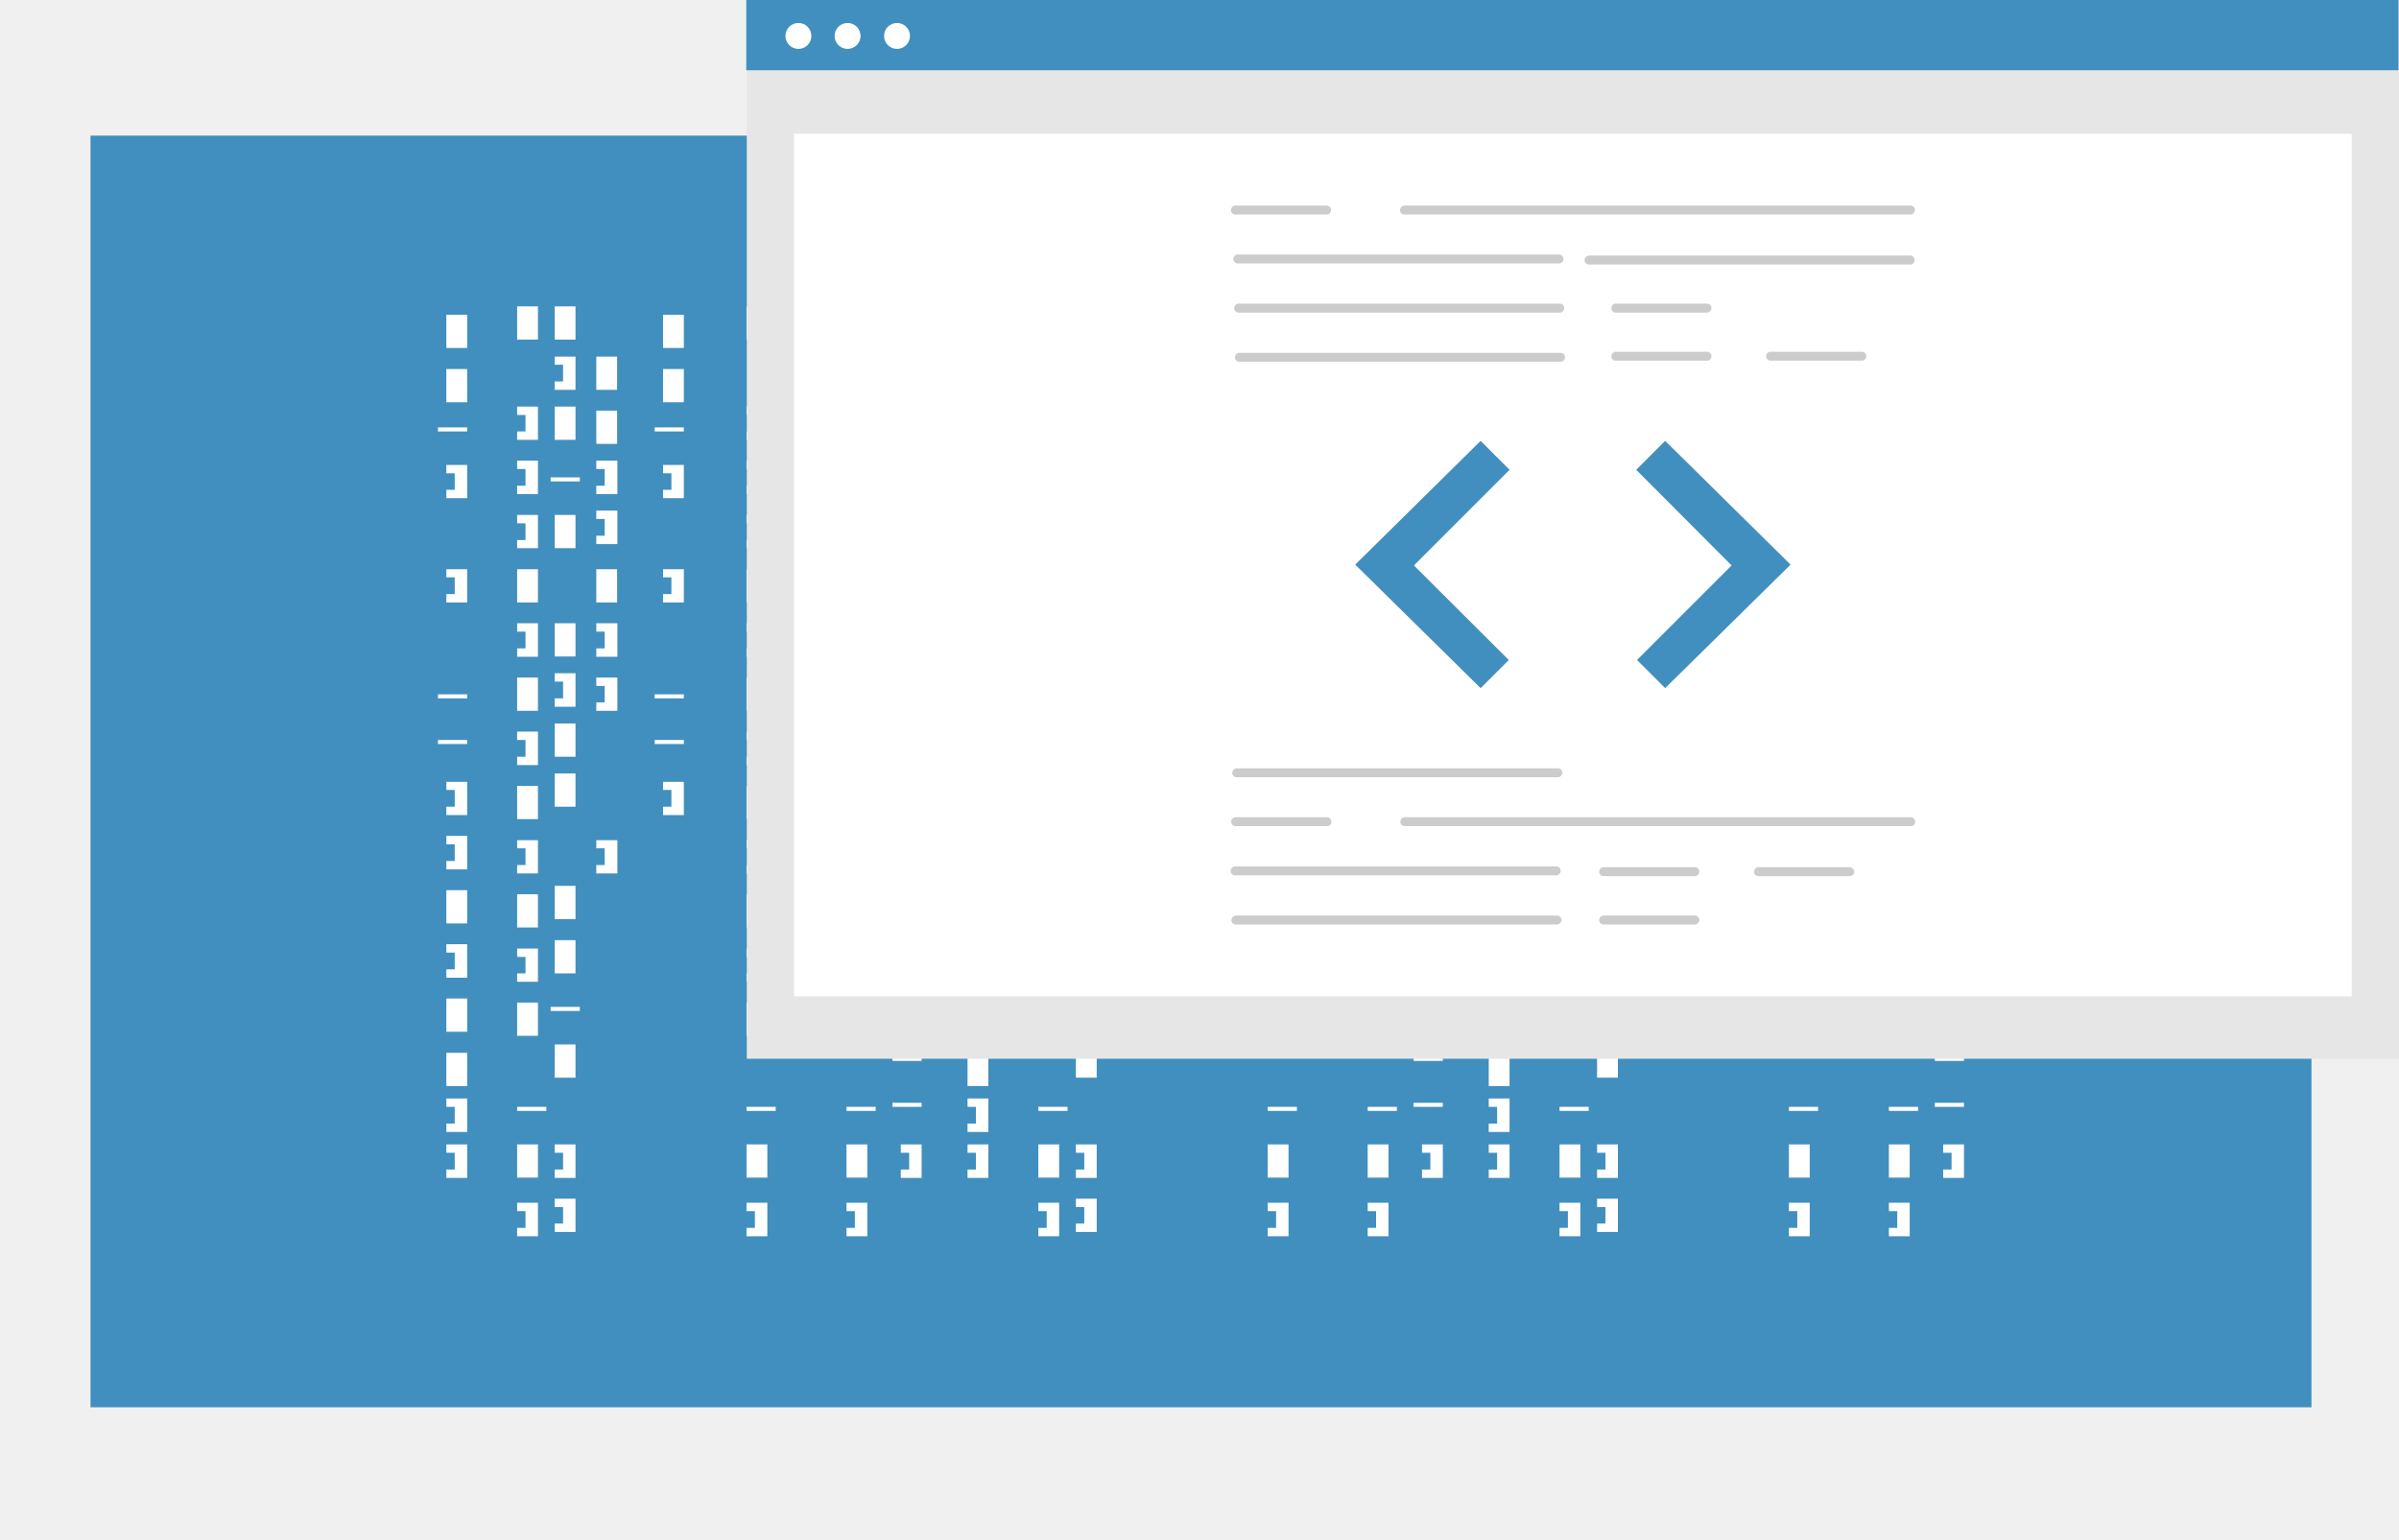
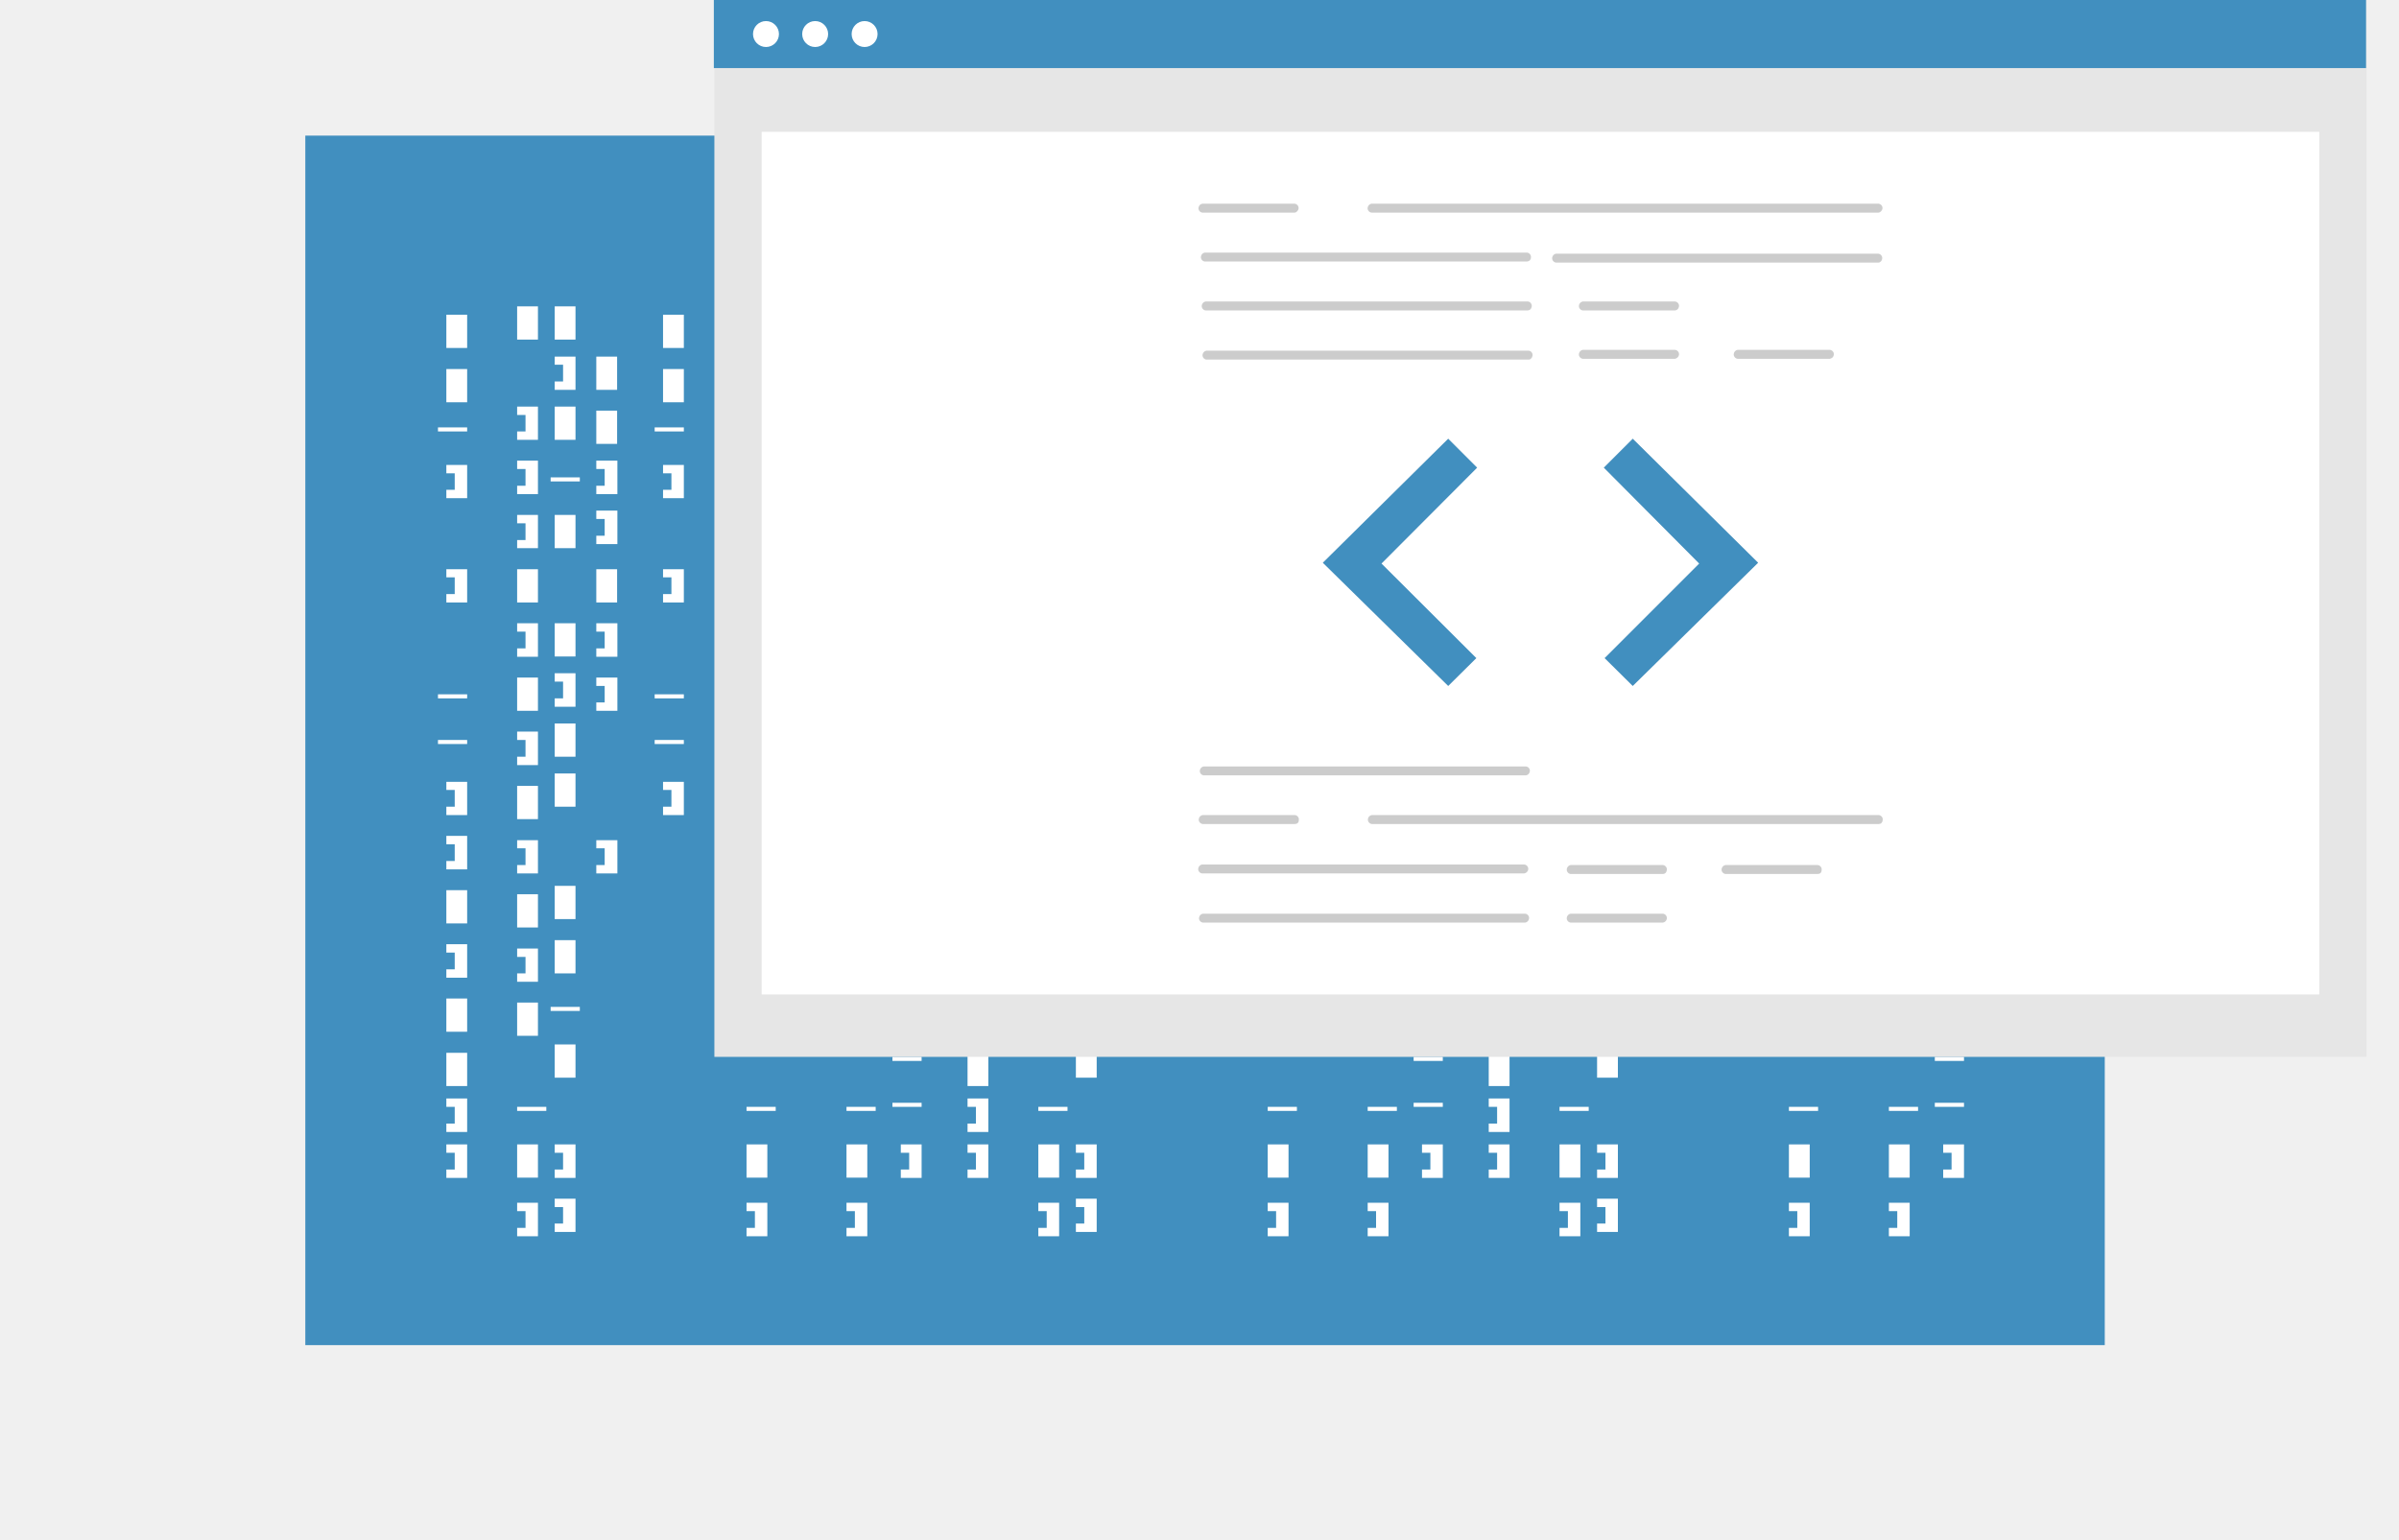
- <svg xmlns="http://www.w3.org/2000/svg" version="1.1" x="0px" y="0px" viewBox="0 0 887.9 569.7" style="enable-background:new 0 0 887.9 569.7;" xml:space="preserve">
+ <svg xmlns="http://www.w3.org/2000/svg" version="1.1" id="Layer_1" x="0px" y="0px" viewBox="0 0 887.9 569.7" style="enable-background:new 0 0 887.9 569.7;" xml:space="preserve">
  <style type="text/css">
	.st0{fill:#418FBF;}
	.st1{fill:#FFFFFF;}
	.st2{fill:#E6E6E6;}
	.st3{fill:#CCCCCC;}
</style>
  <g id="Layer_3">
-     <rect x="33.5" y="50.2" class="st0" width="822" height="470.7" />
+     <rect x="113" y="50.2" class="st0" width="666" height="447.7" />
  </g>
-   <g id="Layer_2">
+   <g id="Layer_2_1_">
    <rect x="165.2" y="116.5" class="st1" width="7.7" height="12.3" />
    <rect x="191.4" y="113.4" class="st1" width="7.7" height="12.3" />
    <rect x="205.3" y="113.4" class="st1" width="7.7" height="12.3" />
    <rect x="205.3" y="150.5" class="st1" width="7.7" height="12.3" />
    <rect x="220.7" y="132" class="st1" width="7.7" height="12.3" />
    <rect x="220.7" y="152" class="st1" width="7.7" height="12.3" />
    <rect x="205.3" y="190.6" class="st1" width="7.7" height="12.3" />
    <rect x="220.7" y="210.7" class="st1" width="7.7" height="12.3" />
    <rect x="205.3" y="286.3" class="st1" width="7.7" height="12.3" />
    <rect x="191.4" y="210.7" class="st1" width="7.7" height="12.3" />
    <rect x="165.2" y="136.6" class="st1" width="7.7" height="12.3" />
    <rect x="165.2" y="329.5" class="st1" width="7.7" height="12.3" />
    <rect x="165.2" y="369.6" class="st1" width="7.7" height="12.3" />
    <rect x="165.2" y="389.7" class="st1" width="7.7" height="12.3" />
    <rect x="162.1" y="158.2" class="st1" width="10.8" height="1.5" />
    <rect x="203.8" y="176.7" class="st1" width="10.8" height="1.5" />
    <rect x="162.1" y="257" class="st1" width="10.8" height="1.5" />
    <rect x="162.1" y="273.9" class="st1" width="10.8" height="1.5" />
    <rect x="203.8" y="372.7" class="st1" width="10.8" height="1.5" />
    <rect x="191.4" y="409.7" class="st1" width="10.8" height="1.5" />
    <polygon class="st1" points="165.2,172.1 165.2,175.2 168.3,175.2 168.3,181.3 165.2,181.3 165.2,184.4 172.9,184.4 172.9,172.1     " />
    <polygon class="st1" points="191.4,150.5 191.4,153.6 194.5,153.6 194.5,159.7 191.4,159.7 191.4,162.8 199.1,162.8 199.1,150.5     " />
    <polygon class="st1" points="220.7,170.5 220.7,173.6 223.8,173.6 223.8,179.8 220.7,179.8 220.7,182.9 228.5,182.9 228.5,170.5     " />
    <polygon class="st1" points="220.7,230.7 220.7,233.8 223.8,233.8 223.8,240 220.7,240 220.7,243.1 228.5,243.1 228.5,230.7  " />
    <polygon class="st1" points="220.7,250.8 220.7,253.9 223.8,253.9 223.8,260 220.7,260 220.7,263.1 228.5,263.1 228.5,250.8  " />
    <polygon class="st1" points="220.7,189 220.7,192.1 223.8,192.1 223.8,198.3 220.7,198.3 220.7,201.4 228.5,201.4 228.5,189  " />
    <polygon class="st1" points="205.3,132 205.3,135 208.4,135 208.4,141.2 205.3,141.2 205.3,144.3 213,144.3 213,132  " />
    <rect x="205.3" y="230.7" class="st1" width="7.7" height="12.3" />
    <rect x="205.3" y="267.8" class="st1" width="7.7" height="12.3" />
    <polygon class="st1" points="205.3,249.2 205.3,252.3 208.4,252.3 208.4,258.5 205.3,258.5 205.3,261.6 213,261.6 213,249.2  " />
    <polygon class="st1" points="191.4,170.5 191.4,173.6 194.5,173.6 194.5,179.8 191.4,179.8 191.4,182.9 199.1,182.9 199.1,170.5     " />
    <polygon class="st1" points="191.4,190.6 191.4,193.7 194.5,193.7 194.5,199.9 191.4,199.9 191.4,202.9 199.1,202.9 199.1,190.6     " />
    <rect x="191.4" y="250.8" class="st1" width="7.7" height="12.3" />
    <polygon class="st1" points="191.4,230.7 191.4,233.8 194.5,233.8 194.5,240 191.4,240 191.4,243.1 199.1,243.1 199.1,230.7  " />
    <rect x="191.4" y="290.9" class="st1" width="7.7" height="12.3" />
    <polygon class="st1" points="191.4,270.8 191.4,273.9 194.5,273.9 194.5,280.1 191.4,280.1 191.4,283.2 199.1,283.2 199.1,270.8     " />
    <rect x="191.4" y="331" class="st1" width="7.7" height="12.3" />
    <rect x="205.3" y="327.9" class="st1" width="7.7" height="12.3" />
    <polygon class="st1" points="191.4,311 191.4,314 194.5,314 194.5,320.2 191.4,320.2 191.4,323.3 199.1,323.3 199.1,311  " />
    <polygon class="st1" points="220.7,311 220.7,314 223.8,314 223.8,320.2 220.7,320.2 220.7,323.3 228.5,323.3 228.5,311  " />
    <rect x="299.4" y="132" class="st1" width="7.7" height="12.3" />
    <rect x="299.4" y="152" class="st1" width="7.7" height="12.3" />
    <rect x="299.4" y="210.7" class="st1" width="7.7" height="12.3" />
    <polygon class="st1" points="299.4,170.5 299.4,173.6 302.5,173.6 302.5,179.8 299.4,179.8 299.4,182.9 307.2,182.9 307.2,170.5     " />
    <polygon class="st1" points="299.4,230.7 299.4,233.8 302.5,233.8 302.5,240 299.4,240 299.4,243.1 307.2,243.1 307.2,230.7  " />
    <polygon class="st1" points="299.4,250.8 299.4,253.9 302.5,253.9 302.5,260 299.4,260 299.4,263.1 307.2,263.1 307.2,250.8  " />
    <polygon class="st1" points="299.4,189 299.4,192.1 302.5,192.1 302.5,198.3 299.4,198.3 299.4,201.4 307.2,201.4 307.2,189  " />
    <polygon class="st1" points="299.4,311 299.4,314 302.5,314 302.5,320.2 299.4,320.2 299.4,323.3 307.2,323.3 307.2,311  " />
    <rect x="191.4" y="371.1" class="st1" width="7.7" height="12.3" />
    <rect x="205.3" y="348" class="st1" width="7.7" height="12.3" />
    <rect x="191.4" y="423.6" class="st1" width="7.7" height="12.3" />
    <rect x="205.3" y="386.6" class="st1" width="7.7" height="12.3" />
    <polygon class="st1" points="191.4,351.1 191.4,354.2 194.5,354.2 194.5,360.3 191.4,360.3 191.4,363.4 199.1,363.4 199.1,351.1     " />
    <polygon class="st1" points="191.4,445.2 191.4,448.3 194.5,448.3 194.5,454.5 191.4,454.5 191.4,457.6 199.1,457.6 199.1,445.2     " />
    <rect x="276.3" y="113.4" class="st1" width="7.7" height="12.3" />
    <rect x="276.3" y="210.7" class="st1" width="7.7" height="12.3" />
    <rect x="276.3" y="409.7" class="st1" width="10.8" height="1.5" />
    <polygon class="st1" points="276.3,150.5 276.3,153.6 279.4,153.6 279.4,159.7 276.3,159.7 276.3,162.8 284,162.8 284,150.5  " />
    <polygon class="st1" points="276.3,170.5 276.3,173.6 279.4,173.6 279.4,179.8 276.3,179.8 276.3,182.9 284,182.9 284,170.5  " />
    <polygon class="st1" points="276.3,190.6 276.3,193.7 279.4,193.7 279.4,199.9 276.3,199.9 276.3,202.9 284,202.9 284,190.6  " />
    <rect x="276.3" y="250.8" class="st1" width="7.7" height="12.3" />
    <polygon class="st1" points="276.3,230.7 276.3,233.8 279.4,233.8 279.4,240 276.3,240 276.3,243.1 284,243.1 284,230.7  " />
    <rect x="276.3" y="290.9" class="st1" width="7.7" height="12.3" />
    <polygon class="st1" points="276.3,270.8 276.3,273.9 279.4,273.9 279.4,280.1 276.3,280.1 276.3,283.2 284,283.2 284,270.8  " />
    <rect x="276.3" y="331" class="st1" width="7.7" height="12.3" />
    <polygon class="st1" points="276.3,311 276.3,314 279.4,314 279.4,320.2 276.3,320.2 276.3,323.3 284,323.3 284,311  " />
    <rect x="276.3" y="371.1" class="st1" width="7.7" height="12.3" />
    <rect x="276.3" y="423.6" class="st1" width="7.7" height="12.3" />
    <polygon class="st1" points="276.3,351.1 276.3,354.2 279.4,354.2 279.4,360.3 276.3,360.3 276.3,363.4 284,363.4 284,351.1  " />
    <polygon class="st1" points="276.3,445.2 276.3,448.3 279.4,448.3 279.4,454.5 276.3,454.5 276.3,457.6 284,457.6 284,445.2  " />
    <rect x="313.3" y="113.4" class="st1" width="7.7" height="12.3" />
    <rect x="313.3" y="210.7" class="st1" width="7.7" height="12.3" />
    <rect x="313.3" y="409.7" class="st1" width="10.8" height="1.5" />
    <polygon class="st1" points="313.3,150.5 313.3,153.6 316.4,153.6 316.4,159.7 313.3,159.7 313.3,162.8 321,162.8 321,150.5  " />
    <polygon class="st1" points="313.3,170.5 313.3,173.6 316.4,173.6 316.4,179.8 313.3,179.8 313.3,182.9 321,182.9 321,170.5  " />
    <polygon class="st1" points="313.3,190.6 313.3,193.7 316.4,193.7 316.4,199.9 313.3,199.9 313.3,202.9 321,202.9 321,190.6  " />
    <rect x="313.3" y="250.8" class="st1" width="7.7" height="12.3" />
    <polygon class="st1" points="313.3,230.7 313.3,233.8 316.4,233.8 316.4,240 313.3,240 313.3,243.1 321,243.1 321,230.7  " />
    <rect x="313.3" y="290.9" class="st1" width="7.7" height="12.3" />
    <polygon class="st1" points="313.3,270.8 313.3,273.9 316.4,273.9 316.4,280.1 313.3,280.1 313.3,283.2 321,283.2 321,270.8  " />
    <rect x="313.3" y="331" class="st1" width="7.7" height="12.3" />
    <polygon class="st1" points="313.3,311 313.3,314 316.4,314 316.4,320.2 313.3,320.2 313.3,323.3 321,323.3 321,311  " />
    <rect x="313.3" y="371.1" class="st1" width="7.7" height="12.3" />
    <rect x="313.3" y="423.6" class="st1" width="7.7" height="12.3" />
    <polygon class="st1" points="313.3,351.1 313.3,354.2 316.4,354.2 316.4,360.3 313.3,360.3 313.3,363.4 321,363.4 321,351.1  " />
    <polygon class="st1" points="313.3,445.2 313.3,448.3 316.4,448.3 316.4,454.5 313.3,454.5 313.3,457.6 321,457.6 321,445.2  " />
    <polygon class="st1" points="205.3,423.6 205.3,426.7 208.4,426.7 208.4,432.9 205.3,432.9 205.3,436 213,436 213,423.6  " />
    <polygon class="st1" points="205.3,443.7 205.3,446.8 208.4,446.8 208.4,452.9 205.3,452.9 205.3,456 213,456 213,443.7  " />
    <polygon class="st1" points="165.2,210.7 165.2,213.7 168.3,213.7 168.3,219.9 165.2,219.9 165.2,223 172.9,223 172.9,210.7  " />
    <polygon class="st1" points="165.2,289.4 165.2,292.4 168.3,292.4 168.3,298.6 165.2,298.6 165.2,301.7 172.9,301.7 172.9,289.4     " />
    <polygon class="st1" points="165.2,309.4 165.2,312.5 168.3,312.5 168.3,318.7 165.2,318.7 165.2,321.8 172.9,321.8 172.9,309.4     " />
    <polygon class="st1" points="165.2,349.5 165.2,352.6 168.3,352.6 168.3,358.8 165.2,358.8 165.2,361.9 172.9,361.9 172.9,349.5     " />
    <polygon class="st1" points="165.2,406.6 165.2,409.7 168.3,409.7 168.3,415.9 165.2,415.9 165.2,419 172.9,419 172.9,406.6  " />
    <polygon class="st1" points="165.2,423.6 165.2,426.7 168.3,426.7 168.3,432.9 165.2,432.9 165.2,436 172.9,436 172.9,423.6  " />
    <rect x="245.4" y="116.5" class="st1" width="7.7" height="12.3" />
    <rect x="245.4" y="136.6" class="st1" width="7.7" height="12.3" />
    <rect x="242.3" y="158.2" class="st1" width="10.8" height="1.5" />
    <rect x="242.3" y="257" class="st1" width="10.8" height="1.5" />
    <rect x="242.3" y="273.9" class="st1" width="10.8" height="1.5" />
    <polygon class="st1" points="245.4,172.1 245.4,175.2 248.5,175.2 248.5,181.3 245.4,181.3 245.4,184.4 253.1,184.4 253.1,172.1     " />
    <polygon class="st1" points="245.4,210.7 245.4,213.7 248.5,213.7 248.5,219.9 245.4,219.9 245.4,223 253.1,223 253.1,210.7  " />
    <polygon class="st1" points="245.4,289.4 245.4,292.4 248.5,292.4 248.5,298.6 245.4,298.6 245.4,301.7 253.1,301.7 253.1,289.4     " />
    <rect x="333.4" y="250.8" class="st1" width="7.7" height="12.3" />
    <rect x="333.4" y="270.8" class="st1" width="7.7" height="12.3" />
    <rect x="330.3" y="292.4" class="st1" width="10.8" height="1.5" />
    <rect x="330.3" y="391.2" class="st1" width="10.8" height="1.5" />
    <rect x="330.3" y="408.2" class="st1" width="10.8" height="1.5" />
    <polygon class="st1" points="333.4,306.3 333.4,309.4 336.5,309.4 336.5,315.6 333.4,315.6 333.4,318.7 341.1,318.7 341.1,306.3     " />
    <polygon class="st1" points="333.4,344.9 333.4,348 336.5,348 336.5,354.2 333.4,354.2 333.4,357.3 341.1,357.3 341.1,344.9  " />
    <polygon class="st1" points="333.4,423.6 333.4,426.7 336.5,426.7 336.5,432.9 333.4,432.9 333.4,436 341.1,436 341.1,423.6  " />
    <rect x="358.1" y="116.5" class="st1" width="7.7" height="12.3" />
    <rect x="384.3" y="113.4" class="st1" width="7.7" height="12.3" />
    <rect x="398.2" y="113.4" class="st1" width="7.7" height="12.3" />
    <rect x="398.2" y="150.5" class="st1" width="7.7" height="12.3" />
    <rect x="413.6" y="132" class="st1" width="7.7" height="12.3" />
    <rect x="413.6" y="152" class="st1" width="7.7" height="12.3" />
    <rect x="398.2" y="190.6" class="st1" width="7.7" height="12.3" />
    <rect x="413.6" y="210.7" class="st1" width="7.7" height="12.3" />
    <rect x="398.2" y="286.3" class="st1" width="7.7" height="12.3" />
    <rect x="384.3" y="210.7" class="st1" width="7.7" height="12.3" />
    <rect x="358.1" y="136.6" class="st1" width="7.7" height="12.3" />
    <rect x="358.1" y="329.5" class="st1" width="7.7" height="12.3" />
    <rect x="358.1" y="369.6" class="st1" width="7.7" height="12.3" />
    <rect x="358.1" y="389.7" class="st1" width="7.7" height="12.3" />
    <rect x="355" y="158.2" class="st1" width="10.8" height="1.5" />
    <rect x="396.7" y="176.7" class="st1" width="10.8" height="1.5" />
    <rect x="355" y="257" class="st1" width="10.8" height="1.5" />
    <rect x="355" y="273.9" class="st1" width="10.8" height="1.5" />
    <rect x="396.7" y="372.7" class="st1" width="10.8" height="1.5" />
    <rect x="384.3" y="409.7" class="st1" width="10.8" height="1.5" />
    <polygon class="st1" points="358.1,172.1 358.1,175.2 361.2,175.2 361.2,181.3 358.1,181.3 358.1,184.4 365.8,184.4 365.8,172.1     " />
    <polygon class="st1" points="384.3,150.5 384.3,153.6 387.4,153.6 387.4,159.7 384.3,159.7 384.3,162.8 392,162.8 392,150.5  " />
    <polygon class="st1" points="413.6,170.5 413.6,173.6 416.7,173.6 416.7,179.8 413.6,179.8 413.6,182.9 421.4,182.9 421.4,170.5     " />
    <polygon class="st1" points="413.6,230.7 413.6,233.8 416.7,233.8 416.7,240 413.6,240 413.6,243.1 421.4,243.1 421.4,230.7  " />
    <polygon class="st1" points="413.6,250.8 413.6,253.9 416.7,253.9 416.7,260 413.6,260 413.6,263.1 421.4,263.1 421.4,250.8  " />
    <polygon class="st1" points="413.6,189 413.6,192.1 416.7,192.1 416.7,198.3 413.6,198.3 413.6,201.4 421.4,201.4 421.4,189  " />
    <polygon class="st1" points="398.2,132 398.2,135 401.3,135 401.3,141.2 398.2,141.2 398.2,144.3 405.9,144.3 405.9,132  " />
    <rect x="398.2" y="230.7" class="st1" width="7.7" height="12.3" />
    <rect x="398.2" y="267.8" class="st1" width="7.7" height="12.3" />
    <polygon class="st1" points="398.2,249.2 398.2,252.3 401.3,252.3 401.3,258.5 398.2,258.5 398.2,261.6 405.9,261.6 405.9,249.2     " />
    <polygon class="st1" points="384.3,170.5 384.3,173.6 387.4,173.6 387.4,179.8 384.3,179.8 384.3,182.9 392,182.9 392,170.5  " />
    <polygon class="st1" points="384.3,190.6 384.3,193.7 387.4,193.7 387.4,199.9 384.3,199.9 384.3,202.9 392,202.9 392,190.6  " />
    <rect x="384.3" y="250.8" class="st1" width="7.7" height="12.3" />
    <polygon class="st1" points="384.3,230.7 384.3,233.8 387.4,233.8 387.4,240 384.3,240 384.3,243.1 392,243.1 392,230.7  " />
    <rect x="384.3" y="290.9" class="st1" width="7.7" height="12.3" />
    <polygon class="st1" points="384.3,270.8 384.3,273.9 387.4,273.9 387.4,280.1 384.3,280.1 384.3,283.2 392,283.2 392,270.8  " />
    <rect x="384.3" y="331" class="st1" width="7.7" height="12.3" />
    <rect x="398.2" y="327.9" class="st1" width="7.7" height="12.3" />
    <polygon class="st1" points="384.3,311 384.3,314 387.4,314 387.4,320.2 384.3,320.2 384.3,323.3 392,323.3 392,311  " />
    <polygon class="st1" points="413.6,311 413.6,314 416.7,314 416.7,320.2 413.6,320.2 413.6,323.3 421.4,323.3 421.4,311  " />
    <rect x="492.3" y="132" class="st1" width="7.7" height="12.3" />
    <rect x="492.3" y="152" class="st1" width="7.7" height="12.3" />
    <rect x="492.3" y="210.7" class="st1" width="7.7" height="12.3" />
    <polygon class="st1" points="492.3,170.5 492.3,173.6 495.4,173.6 495.4,179.8 492.3,179.8 492.3,182.9 500.1,182.9 500.1,170.5     " />
    <polygon class="st1" points="492.3,230.7 492.3,233.8 495.4,233.8 495.4,240 492.3,240 492.3,243.1 500.1,243.1 500.1,230.7  " />
    <polygon class="st1" points="492.3,250.8 492.3,253.9 495.4,253.9 495.4,260 492.3,260 492.3,263.1 500.1,263.1 500.1,250.8  " />
    <polygon class="st1" points="492.3,189 492.3,192.1 495.4,192.1 495.4,198.3 492.3,198.3 492.3,201.4 500.1,201.4 500.1,189  " />
    <polygon class="st1" points="492.3,311 492.3,314 495.4,314 495.4,320.2 492.3,320.2 492.3,323.3 500.1,323.3 500.1,311  " />
    <rect x="384.3" y="371.1" class="st1" width="7.7" height="12.3" />
    <rect x="398.2" y="348" class="st1" width="7.7" height="12.3" />
    <rect x="384.3" y="423.6" class="st1" width="7.7" height="12.3" />
    <rect x="398.2" y="386.6" class="st1" width="7.7" height="12.3" />
    <polygon class="st1" points="384.3,351.1 384.3,354.2 387.4,354.2 387.4,360.3 384.3,360.3 384.3,363.4 392,363.4 392,351.1  " />
    <polygon class="st1" points="384.3,445.2 384.3,448.3 387.4,448.3 387.4,454.5 384.3,454.5 384.3,457.6 392,457.6 392,445.2  " />
    <rect x="469.2" y="113.4" class="st1" width="7.7" height="12.3" />
    <rect x="469.2" y="210.7" class="st1" width="7.7" height="12.3" />
    <rect x="469.2" y="409.7" class="st1" width="10.8" height="1.5" />
    <polygon class="st1" points="469.2,150.5 469.2,153.6 472.3,153.6 472.3,159.7 469.2,159.7 469.2,162.8 476.9,162.8 476.9,150.5     " />
    <polygon class="st1" points="469.2,170.5 469.2,173.6 472.3,173.6 472.3,179.8 469.2,179.8 469.2,182.9 476.9,182.9 476.9,170.5     " />
    <polygon class="st1" points="469.2,190.6 469.2,193.7 472.3,193.7 472.3,199.9 469.2,199.9 469.2,202.9 476.9,202.9 476.9,190.6     " />
    <rect x="469.2" y="250.8" class="st1" width="7.7" height="12.3" />
    <polygon class="st1" points="469.2,230.7 469.2,233.8 472.3,233.8 472.3,240 469.2,240 469.2,243.1 476.9,243.1 476.9,230.7  " />
    <rect x="469.2" y="290.9" class="st1" width="7.7" height="12.3" />
    <polygon class="st1" points="469.2,270.8 469.2,273.9 472.3,273.9 472.3,280.1 469.2,280.1 469.2,283.2 476.9,283.2 476.9,270.8     " />
    <rect x="469.2" y="331" class="st1" width="7.7" height="12.3" />
    <polygon class="st1" points="469.2,311 469.2,314 472.3,314 472.3,320.2 469.2,320.2 469.2,323.3 476.9,323.3 476.9,311  " />
    <rect x="469.2" y="371.1" class="st1" width="7.7" height="12.3" />
    <rect x="469.2" y="423.6" class="st1" width="7.7" height="12.3" />
    <polygon class="st1" points="469.2,351.1 469.2,354.2 472.3,354.2 472.3,360.3 469.2,360.3 469.2,363.4 476.9,363.4 476.9,351.1     " />
    <polygon class="st1" points="469.2,445.2 469.2,448.3 472.3,448.3 472.3,454.5 469.2,454.5 469.2,457.6 476.9,457.6 476.9,445.2     " />
    <rect x="506.2" y="113.4" class="st1" width="7.7" height="12.3" />
    <rect x="506.2" y="210.7" class="st1" width="7.7" height="12.3" />
    <rect x="506.2" y="409.7" class="st1" width="10.8" height="1.5" />
    <polygon class="st1" points="506.2,150.5 506.2,153.6 509.3,153.6 509.3,159.7 506.2,159.7 506.2,162.8 513.9,162.8 513.9,150.5     " />
    <polygon class="st1" points="506.2,170.5 506.2,173.6 509.3,173.6 509.3,179.8 506.2,179.8 506.2,182.9 513.9,182.9 513.9,170.5     " />
    <polygon class="st1" points="506.2,190.6 506.2,193.7 509.3,193.7 509.3,199.9 506.2,199.9 506.2,202.9 513.9,202.9 513.9,190.6     " />
    <rect x="506.2" y="250.8" class="st1" width="7.7" height="12.3" />
    <polygon class="st1" points="506.2,230.7 506.2,233.8 509.3,233.8 509.3,240 506.2,240 506.2,243.1 513.9,243.1 513.9,230.7  " />
    <rect x="506.2" y="290.9" class="st1" width="7.7" height="12.3" />
    <polygon class="st1" points="506.2,270.8 506.2,273.9 509.3,273.9 509.3,280.1 506.2,280.1 506.2,283.2 513.9,283.2 513.9,270.8     " />
    <rect x="506.2" y="331" class="st1" width="7.7" height="12.3" />
    <polygon class="st1" points="506.2,311 506.2,314 509.3,314 509.3,320.2 506.2,320.2 506.2,323.3 513.9,323.3 513.9,311  " />
    <rect x="506.2" y="371.1" class="st1" width="7.7" height="12.3" />
    <rect x="506.2" y="423.6" class="st1" width="7.7" height="12.3" />
    <polygon class="st1" points="506.2,351.1 506.2,354.2 509.3,354.2 509.3,360.3 506.2,360.3 506.2,363.4 513.9,363.4 513.9,351.1     " />
    <polygon class="st1" points="506.2,445.2 506.2,448.3 509.3,448.3 509.3,454.5 506.2,454.5 506.2,457.6 513.9,457.6 513.9,445.2     " />
    <polygon class="st1" points="398.2,423.6 398.2,426.7 401.3,426.7 401.3,432.9 398.2,432.9 398.2,436 405.9,436 405.9,423.6  " />
    <polygon class="st1" points="398.2,443.7 398.2,446.8 401.3,446.8 401.3,452.9 398.2,452.9 398.2,456 405.9,456 405.9,443.7  " />
    <polygon class="st1" points="358.1,210.7 358.1,213.7 361.2,213.7 361.2,219.9 358.1,219.9 358.1,223 365.8,223 365.8,210.7  " />
    <polygon class="st1" points="358.1,289.4 358.1,292.4 361.2,292.4 361.2,298.6 358.1,298.6 358.1,301.7 365.8,301.7 365.8,289.4     " />
    <polygon class="st1" points="358.1,309.4 358.1,312.5 361.2,312.5 361.2,318.7 358.1,318.7 358.1,321.8 365.8,321.8 365.8,309.4     " />
    <polygon class="st1" points="358.1,349.5 358.1,352.6 361.2,352.6 361.2,358.8 358.1,358.8 358.1,361.9 365.8,361.9 365.8,349.5     " />
    <polygon class="st1" points="358.1,406.6 358.1,409.7 361.2,409.7 361.2,415.9 358.1,415.9 358.1,419 365.8,419 365.8,406.6  " />
    <polygon class="st1" points="358.1,423.6 358.1,426.7 361.2,426.7 361.2,432.9 358.1,432.9 358.1,436 365.8,436 365.8,423.6  " />
    <rect x="438.3" y="116.5" class="st1" width="7.7" height="12.3" />
    <rect x="438.3" y="136.6" class="st1" width="7.7" height="12.3" />
    <rect x="435.2" y="158.2" class="st1" width="10.8" height="1.5" />
    <rect x="435.2" y="257" class="st1" width="10.8" height="1.5" />
    <rect x="435.2" y="273.9" class="st1" width="10.8" height="1.5" />
    <polygon class="st1" points="438.3,172.1 438.3,175.2 441.4,175.2 441.4,181.3 438.3,181.3 438.3,184.4 446,184.4 446,172.1  " />
    <polygon class="st1" points="438.3,210.7 438.3,213.7 441.4,213.7 441.4,219.9 438.3,219.9 438.3,223 446,223 446,210.7  " />
    <polygon class="st1" points="438.3,289.4 438.3,292.4 441.4,292.4 441.4,298.6 438.3,298.6 438.3,301.7 446,301.7 446,289.4  " />
    <rect x="526.3" y="250.8" class="st1" width="7.7" height="12.3" />
    <rect x="526.3" y="270.8" class="st1" width="7.7" height="12.3" />
    <rect x="523.2" y="292.4" class="st1" width="10.8" height="1.5" />
    <rect x="523.2" y="391.2" class="st1" width="10.8" height="1.5" />
    <rect x="523.2" y="408.2" class="st1" width="10.8" height="1.5" />
    <polygon class="st1" points="526.3,306.3 526.3,309.4 529.4,309.4 529.4,315.6 526.3,315.6 526.3,318.7 534,318.7 534,306.3  " />
    <polygon class="st1" points="526.3,344.9 526.3,348 529.4,348 529.4,354.2 526.3,354.2 526.3,357.3 534,357.3 534,344.9  " />
    <polygon class="st1" points="526.3,423.6 526.3,426.7 529.4,426.7 529.4,432.9 526.3,432.9 526.3,436 534,436 534,423.6  " />
    <rect x="551" y="116.5" class="st1" width="7.7" height="12.3" />
    <rect x="577.2" y="113.4" class="st1" width="7.7" height="12.3" />
    <rect x="591.1" y="113.4" class="st1" width="7.7" height="12.3" />
    <rect x="591.1" y="150.5" class="st1" width="7.7" height="12.3" />
    <rect x="606.5" y="132" class="st1" width="7.7" height="12.3" />
    <rect x="606.5" y="152" class="st1" width="7.7" height="12.3" />
    <rect x="591.1" y="190.6" class="st1" width="7.7" height="12.3" />
    <rect x="606.5" y="210.7" class="st1" width="7.7" height="12.3" />
    <rect x="591.1" y="286.3" class="st1" width="7.7" height="12.3" />
    <rect x="577.2" y="210.7" class="st1" width="7.7" height="12.3" />
    <rect x="551" y="136.6" class="st1" width="7.7" height="12.3" />
    <rect x="551" y="329.5" class="st1" width="7.7" height="12.3" />
    <rect x="551" y="369.6" class="st1" width="7.7" height="12.3" />
    <rect x="551" y="389.7" class="st1" width="7.7" height="12.3" />
    <rect x="547.9" y="158.2" class="st1" width="10.8" height="1.5" />
    <rect x="589.6" y="176.7" class="st1" width="10.8" height="1.5" />
    <rect x="547.9" y="257" class="st1" width="10.8" height="1.5" />
    <rect x="547.9" y="273.9" class="st1" width="10.8" height="1.5" />
    <rect x="589.6" y="372.7" class="st1" width="10.8" height="1.5" />
    <rect x="577.2" y="409.7" class="st1" width="10.8" height="1.5" />
    <polygon class="st1" points="551,172.1 551,175.2 554.1,175.2 554.1,181.3 551,181.3 551,184.4 558.7,184.4 558.7,172.1  " />
    <polygon class="st1" points="577.2,150.5 577.2,153.6 580.3,153.6 580.3,159.7 577.2,159.7 577.2,162.8 584.9,162.8 584.9,150.5     " />
    <polygon class="st1" points="606.5,170.5 606.5,173.6 609.6,173.6 609.6,179.8 606.5,179.8 606.5,182.9 614.3,182.9 614.3,170.5     " />
    <polygon class="st1" points="606.5,230.7 606.5,233.8 609.6,233.8 609.6,240 606.5,240 606.5,243.1 614.3,243.1 614.3,230.7  " />
    <polygon class="st1" points="606.5,250.8 606.5,253.9 609.6,253.9 609.6,260 606.5,260 606.5,263.1 614.3,263.1 614.3,250.8  " />
    <polygon class="st1" points="606.5,189 606.5,192.1 609.6,192.1 609.6,198.3 606.5,198.3 606.5,201.4 614.3,201.4 614.3,189  " />
    <polygon class="st1" points="591.1,132 591.1,135 594.2,135 594.2,141.2 591.1,141.2 591.1,144.3 598.8,144.3 598.8,132  " />
    <rect x="591.1" y="230.7" class="st1" width="7.7" height="12.3" />
    <rect x="591.1" y="267.8" class="st1" width="7.7" height="12.3" />
    <polygon class="st1" points="591.1,249.2 591.1,252.3 594.2,252.3 594.2,258.5 591.1,258.5 591.1,261.6 598.8,261.6 598.8,249.2     " />
    <polygon class="st1" points="577.2,170.5 577.2,173.6 580.3,173.6 580.3,179.8 577.2,179.8 577.2,182.9 584.9,182.9 584.9,170.5     " />
    <polygon class="st1" points="577.2,190.6 577.2,193.7 580.3,193.7 580.3,199.9 577.2,199.9 577.2,202.9 584.9,202.9 584.9,190.6     " />
    <rect x="577.2" y="250.8" class="st1" width="7.7" height="12.3" />
    <polygon class="st1" points="577.2,230.7 577.2,233.8 580.3,233.8 580.3,240 577.2,240 577.2,243.1 584.9,243.1 584.9,230.7  " />
    <rect x="577.2" y="290.9" class="st1" width="7.7" height="12.3" />
    <polygon class="st1" points="577.2,270.8 577.2,273.9 580.3,273.9 580.3,280.1 577.2,280.1 577.2,283.2 584.9,283.2 584.9,270.8     " />
    <rect x="577.2" y="331" class="st1" width="7.7" height="12.3" />
    <rect x="591.1" y="327.9" class="st1" width="7.7" height="12.3" />
    <polygon class="st1" points="577.2,311 577.2,314 580.3,314 580.3,320.2 577.2,320.2 577.2,323.3 584.9,323.3 584.9,311  " />
    <polygon class="st1" points="606.5,311 606.5,314 609.6,314 609.6,320.2 606.5,320.2 606.5,323.3 614.3,323.3 614.3,311  " />
    <rect x="685.2" y="132" class="st1" width="7.7" height="12.3" />
    <rect x="685.2" y="152" class="st1" width="7.7" height="12.3" />
    <rect x="685.2" y="210.7" class="st1" width="7.7" height="12.3" />
    <polygon class="st1" points="685.2,170.5 685.2,173.6 688.3,173.6 688.3,179.8 685.2,179.8 685.2,182.9 693,182.9 693,170.5  " />
    <polygon class="st1" points="685.2,230.7 685.2,233.8 688.3,233.8 688.3,240 685.2,240 685.2,243.1 693,243.1 693,230.7  " />
    <polygon class="st1" points="685.2,250.8 685.2,253.9 688.3,253.9 688.3,260 685.2,260 685.2,263.1 693,263.1 693,250.8  " />
    <polygon class="st1" points="685.2,189 685.2,192.1 688.3,192.1 688.3,198.3 685.2,198.3 685.2,201.4 693,201.4 693,189  " />
    <polygon class="st1" points="685.2,311 685.2,314 688.3,314 688.3,320.2 685.2,320.2 685.2,323.3 693,323.3 693,311  " />
    <rect x="577.2" y="371.1" class="st1" width="7.7" height="12.3" />
    <rect x="591.1" y="348" class="st1" width="7.7" height="12.3" />
    <rect x="577.2" y="423.6" class="st1" width="7.7" height="12.3" />
    <rect x="591.1" y="386.6" class="st1" width="7.7" height="12.3" />
    <polygon class="st1" points="577.2,351.1 577.2,354.2 580.3,354.2 580.3,360.3 577.2,360.3 577.2,363.4 584.9,363.4 584.9,351.1     " />
    <polygon class="st1" points="577.2,445.2 577.2,448.3 580.3,448.3 580.3,454.5 577.2,454.5 577.2,457.6 584.9,457.6 584.9,445.2     " />
    <rect x="662.1" y="113.4" class="st1" width="7.7" height="12.3" />
    <rect x="662.1" y="210.7" class="st1" width="7.7" height="12.3" />
    <rect x="662.1" y="409.7" class="st1" width="10.8" height="1.5" />
    <polygon class="st1" points="662.1,150.5 662.1,153.6 665.2,153.6 665.2,159.7 662.1,159.7 662.1,162.8 669.8,162.8 669.8,150.5     " />
    <polygon class="st1" points="662.1,170.5 662.1,173.6 665.2,173.6 665.2,179.8 662.1,179.8 662.1,182.9 669.8,182.9 669.8,170.5     " />
    <polygon class="st1" points="662.1,190.6 662.1,193.7 665.2,193.7 665.2,199.9 662.1,199.9 662.1,202.9 669.8,202.9 669.8,190.6     " />
    <rect x="662.1" y="250.8" class="st1" width="7.7" height="12.3" />
    <polygon class="st1" points="662.1,230.7 662.1,233.8 665.2,233.8 665.2,240 662.1,240 662.1,243.1 669.8,243.1 669.8,230.7  " />
    <rect x="662.1" y="290.9" class="st1" width="7.7" height="12.3" />
    <polygon class="st1" points="662.1,270.8 662.1,273.9 665.2,273.9 665.2,280.1 662.1,280.1 662.1,283.2 669.8,283.2 669.8,270.8     " />
    <rect x="662.1" y="331" class="st1" width="7.7" height="12.3" />
    <polygon class="st1" points="662.1,311 662.1,314 665.2,314 665.2,320.2 662.1,320.2 662.1,323.3 669.8,323.3 669.8,311  " />
    <rect x="662.1" y="371.1" class="st1" width="7.7" height="12.3" />
    <rect x="662.1" y="423.6" class="st1" width="7.7" height="12.3" />
    <polygon class="st1" points="662.1,351.1 662.1,354.2 665.2,354.2 665.2,360.3 662.1,360.3 662.1,363.4 669.8,363.4 669.8,351.1     " />
    <polygon class="st1" points="662.1,445.2 662.1,448.3 665.2,448.3 665.2,454.5 662.1,454.5 662.1,457.6 669.8,457.6 669.8,445.2     " />
    <rect x="699.1" y="113.4" class="st1" width="7.7" height="12.3" />
    <rect x="699.1" y="210.7" class="st1" width="7.7" height="12.3" />
    <rect x="699.1" y="409.7" class="st1" width="10.8" height="1.5" />
    <polygon class="st1" points="699.1,150.5 699.1,153.6 702.2,153.6 702.2,159.7 699.1,159.7 699.1,162.8 706.8,162.8 706.8,150.5     " />
    <polygon class="st1" points="699.1,170.5 699.1,173.6 702.2,173.6 702.2,179.8 699.1,179.8 699.1,182.9 706.8,182.9 706.8,170.5     " />
    <polygon class="st1" points="699.1,190.6 699.1,193.7 702.2,193.7 702.2,199.9 699.1,199.9 699.1,202.9 706.8,202.9 706.8,190.6     " />
    <rect x="699.1" y="250.8" class="st1" width="7.7" height="12.3" />
    <polygon class="st1" points="699.1,230.7 699.1,233.8 702.2,233.8 702.2,240 699.1,240 699.1,243.1 706.8,243.1 706.8,230.7  " />
    <rect x="699.1" y="290.9" class="st1" width="7.7" height="12.3" />
    <polygon class="st1" points="699.1,270.8 699.1,273.9 702.2,273.9 702.2,280.1 699.1,280.1 699.1,283.2 706.8,283.2 706.8,270.8     " />
    <rect x="699.1" y="331" class="st1" width="7.7" height="12.3" />
    <polygon class="st1" points="699.1,311 699.1,314 702.2,314 702.2,320.2 699.1,320.2 699.1,323.3 706.8,323.3 706.8,311  " />
    <rect x="699.1" y="371.1" class="st1" width="7.7" height="12.3" />
    <rect x="699.1" y="423.6" class="st1" width="7.7" height="12.3" />
    <polygon class="st1" points="699.1,351.1 699.1,354.2 702.2,354.2 702.2,360.3 699.1,360.3 699.1,363.4 706.8,363.4 706.8,351.1     " />
    <polygon class="st1" points="699.1,445.2 699.1,448.3 702.2,448.3 702.2,454.5 699.1,454.5 699.1,457.6 706.8,457.6 706.8,445.2     " />
    <polygon class="st1" points="591.1,423.6 591.1,426.7 594.2,426.7 594.2,432.9 591.1,432.9 591.1,436 598.8,436 598.8,423.6  " />
    <polygon class="st1" points="591.1,443.7 591.1,446.8 594.2,446.8 594.2,452.9 591.1,452.9 591.1,456 598.8,456 598.8,443.7  " />
    <polygon class="st1" points="551,210.7 551,213.7 554.1,213.7 554.1,219.9 551,219.9 551,223 558.7,223 558.7,210.7  " />
    <polygon class="st1" points="551,289.4 551,292.4 554.1,292.4 554.1,298.6 551,298.6 551,301.7 558.7,301.7 558.7,289.4  " />
    <polygon class="st1" points="551,309.4 551,312.5 554.1,312.5 554.1,318.7 551,318.7 551,321.8 558.7,321.8 558.7,309.4  " />
    <polygon class="st1" points="551,349.5 551,352.6 554.1,352.6 554.1,358.8 551,358.8 551,361.9 558.7,361.9 558.7,349.5  " />
    <polygon class="st1" points="551,406.6 551,409.7 554.1,409.7 554.1,415.9 551,415.9 551,419 558.7,419 558.7,406.6  " />
    <polygon class="st1" points="551,423.6 551,426.7 554.1,426.7 554.1,432.9 551,432.9 551,436 558.7,436 558.7,423.6  " />
    <rect x="631.2" y="116.5" class="st1" width="7.7" height="12.3" />
    <rect x="631.2" y="136.6" class="st1" width="7.7" height="12.3" />
    <rect x="628.1" y="158.2" class="st1" width="10.8" height="1.5" />
    <rect x="628.1" y="257" class="st1" width="10.8" height="1.5" />
    <rect x="628.1" y="273.9" class="st1" width="10.8" height="1.5" />
    <polygon class="st1" points="631.2,172.1 631.2,175.2 634.3,175.2 634.3,181.3 631.2,181.3 631.2,184.4 638.9,184.4 638.9,172.1     " />
    <polygon class="st1" points="631.2,210.7 631.2,213.7 634.3,213.7 634.3,219.9 631.2,219.9 631.2,223 638.9,223 638.9,210.7  " />
    <polygon class="st1" points="631.2,289.4 631.2,292.4 634.3,292.4 634.3,298.6 631.2,298.6 631.2,301.7 638.9,301.7 638.9,289.4     " />
    <rect x="719.2" y="250.8" class="st1" width="7.7" height="12.3" />
    <rect x="719.2" y="270.8" class="st1" width="7.7" height="12.3" />
    <rect x="716.1" y="292.4" class="st1" width="10.8" height="1.5" />
    <rect x="716.1" y="391.2" class="st1" width="10.8" height="1.5" />
    <rect x="716.1" y="408.2" class="st1" width="10.8" height="1.5" />
    <polygon class="st1" points="719.2,306.3 719.2,309.4 722.3,309.4 722.3,315.6 719.2,315.6 719.2,318.7 726.9,318.7 726.9,306.3     " />
    <polygon class="st1" points="719.2,344.9 719.2,348 722.3,348 722.3,354.2 719.2,354.2 719.2,357.3 726.9,357.3 726.9,344.9  " />
    <polygon class="st1" points="719.2,423.6 719.2,426.7 722.3,426.7 722.3,432.9 719.2,432.9 719.2,436 726.9,436 726.9,423.6  " />
    <circle class="st1" cx="487" cy="277" r="3" />
  </g>
  <g id="b8c64dc2-e86a-49bc-92bf-164106d9e7fb">
-     <rect x="276.4" y="0.3" class="st2" width="611.5" height="391.6" />
-     <rect x="293.9" y="49.5" class="st1" width="576.5" height="319.3" />
-     <rect x="276.2" class="st0" width="611.5" height="26" />
-     <circle class="st1" cx="295.5" cy="13.3" r="4.8" />
-     <circle class="st1" cx="313.7" cy="13.3" r="4.8" />
-     <circle class="st1" cx="332" cy="13.3" r="4.8" />
-     <path class="st3" d="M707.3,79.4H519.6c-0.9-0.1-1.6-1-1.4-1.9c0.1-0.7,0.7-1.3,1.4-1.4h187.7c0.9,0.1,1.6,1,1.4,1.9   C708.6,78.7,708,79.3,707.3,79.4z" />
-     <path class="st3" d="M577.2,97.5H457.9c-0.9-0.1-1.6-1-1.4-1.9c0.1-0.7,0.7-1.3,1.4-1.4h119.3c0.9,0.1,1.6,1,1.4,1.9   C578.6,96.9,578,97.4,577.2,97.5z" />
-     <path class="st3" d="M707.3,97.9H587.9c-0.9-0.1-1.6-1-1.4-1.9c0.1-0.7,0.7-1.3,1.4-1.4h119.3c0.9,0.1,1.6,1,1.4,1.9   C708.6,97.2,708,97.8,707.3,97.9z" />
-     <path class="st3" d="M577.5,115.7H458.2c-0.9-0.1-1.6-1-1.4-1.9c0.1-0.7,0.7-1.3,1.4-1.4h119.3c0.9,0.1,1.6,1,1.4,1.9   C578.8,115,578.3,115.6,577.5,115.7z" />
-     <path class="st3" d="M577.8,133.9H458.5c-0.9-0.1-1.6-1-1.4-1.9c0.1-0.7,0.7-1.3,1.4-1.4h119.3c0.9,0.1,1.6,1,1.4,1.9   C579.1,133.2,578.5,133.8,577.8,133.9z" />
-     <path class="st3" d="M632,115.7h-34.2c-0.9-0.1-1.6-1-1.4-1.9c0.1-0.7,0.7-1.3,1.4-1.4H632c0.9,0.1,1.6,1,1.4,1.9   C633.3,115,632.7,115.6,632,115.7L632,115.7z" />
-     <path class="st3" d="M632,133.5h-34.2c-0.9-0.1-1.6-1-1.4-1.9c0.1-0.7,0.7-1.3,1.4-1.4H632c0.9,0.1,1.6,1,1.4,1.9   C633.3,132.9,632.7,133.4,632,133.5L632,133.5z" />
-     <path class="st3" d="M689.3,133.5h-34.2c-0.9-0.1-1.6-1-1.4-1.9c0.1-0.7,0.7-1.3,1.4-1.4h34.2c0.9,0.1,1.6,1,1.4,1.9   C690.6,132.9,690.1,133.4,689.3,133.5z" />
-     <path class="st3" d="M491.2,79.4H457c-0.9-0.1-1.6-1-1.4-1.9c0.1-0.7,0.7-1.3,1.4-1.4h34.2c0.9,0.1,1.6,1,1.4,1.9   C492.5,78.7,491.9,79.3,491.2,79.4z" />
-     <path class="st3" d="M576.8,287.7H457.5c-0.9-0.1-1.6-1-1.4-1.9c0.1-0.7,0.7-1.3,1.4-1.4h119.3c0.9,0.1,1.6,1,1.4,1.9   C578.1,287,577.5,287.6,576.8,287.7L576.8,287.7z" />
-     <path class="st3" d="M576.2,324H456.9c-0.9-0.1-1.6-1-1.4-1.9c0.1-0.7,0.7-1.3,1.4-1.4h119.3c0.9,0.1,1.6,1,1.4,1.9   C577.5,323.3,577,323.9,576.2,324z" />
-     <path class="st3" d="M576.5,342.2H457.2c-0.9-0.1-1.6-1-1.4-1.9c0.1-0.7,0.7-1.3,1.4-1.4h119.3c0.9,0.1,1.6,1,1.4,1.9   C577.8,341.5,577.2,342.1,576.5,342.2L576.5,342.2z" />
-     <path class="st3" d="M627.5,324.3h-34.2c-0.9-0.1-1.6-1-1.4-1.9c0.1-0.7,0.7-1.3,1.4-1.4h34.2c0.9,0.1,1.6,1,1.4,1.9   C628.8,323.7,628.2,324.2,627.5,324.3L627.5,324.3z" />
-     <path class="st3" d="M627.5,342.2h-34.2c-0.9-0.1-1.6-1-1.4-1.9c0.1-0.7,0.7-1.3,1.4-1.4h34.2c0.9,0.1,1.6,1,1.4,1.9   C628.8,341.5,628.2,342.1,627.5,342.2L627.5,342.2z" />
-     <path class="st3" d="M684.8,324.3h-34.2c-0.9-0.1-1.6-1-1.4-1.9c0.1-0.7,0.7-1.3,1.4-1.4h34.2c0.9,0.1,1.6,1,1.4,1.9   C686.2,323.7,685.6,324.2,684.8,324.3z" />
-     <path class="st3" d="M707.4,305.8H519.7c-0.9-0.1-1.6-1-1.4-1.9c0.1-0.7,0.7-1.3,1.4-1.4h187.7c0.9,0.1,1.6,1,1.4,1.9   C708.7,305.2,708.2,305.7,707.4,305.8z" />
-     <path class="st3" d="M491.3,305.8h-34.2c-0.9-0.1-1.6-1-1.4-1.9c0.1-0.7,0.7-1.3,1.4-1.4h34.2c0.9,0.1,1.6,1,1.4,1.9   C492.7,305.2,492.1,305.7,491.3,305.8z" />
-     <polygon class="st2" points="548,163.2 501.6,209 548,254.7 558.4,244.3 523.3,209.3 558.7,173.9  " />
-     <polygon class="st2" points="616.3,163.2 662.7,209 616.3,254.7 605.9,244.3 640.9,209.3 605.6,173.9  " />
-     <polygon class="st0" points="548,163.2 501.6,209 548,254.7 558.4,244.3 523.3,209.3 558.7,173.9  " />
-     <polygon class="st0" points="616.3,163.2 662.7,209 616.3,254.7 605.9,244.3 640.9,209.3 605.6,173.9  " />
+     <rect x="264.4" y="-0.4" class="st2" width="611.5" height="391.6" />
+     <rect x="281.9" y="48.8" class="st1" width="576.5" height="319.3" />
+     <rect x="264.2" y="-0.8" class="st0" width="611.5" height="26" />
+     <circle class="st1" cx="283.5" cy="12.6" r="4.8" />
+     <circle class="st1" cx="301.7" cy="12.6" r="4.8" />
+     <circle class="st1" cx="320" cy="12.6" r="4.8" />
+     <path class="st3" d="M695.3,78.7H507.6c-0.9-0.1-1.6-1-1.4-1.9c0.1-0.7,0.7-1.3,1.4-1.4h187.7c0.9,0.1,1.6,1,1.4,1.9   C696.6,77.9,696,78.6,695.3,78.7z" />
+     <path class="st3" d="M565.2,96.8H445.9c-0.9-0.1-1.6-1-1.4-1.9c0.1-0.7,0.7-1.3,1.4-1.4h119.3c0.9,0.1,1.6,1,1.4,1.9   C566.6,96.2,566,96.7,565.2,96.8z" />
+     <path class="st3" d="M695.3,97.2H575.9c-0.9-0.1-1.6-1-1.4-1.9c0.1-0.7,0.7-1.3,1.4-1.4h119.3c0.9,0.1,1.6,1,1.4,1.9   C696.6,96.4,696,97.1,695.3,97.2z" />
+     <path class="st3" d="M565.5,114.9H446.2c-0.9-0.1-1.6-1-1.4-1.9c0.1-0.7,0.7-1.3,1.4-1.4h119.3c0.9,0.1,1.6,1,1.4,1.9   C566.8,114.3,566.3,114.8,565.5,114.9z" />
+     <path class="st3" d="M565.8,133.1H446.5c-0.9-0.1-1.6-1-1.4-1.9c0.1-0.7,0.7-1.3,1.4-1.4h119.3c0.9,0.1,1.6,1,1.4,1.9   C567.1,132.4,566.5,133.1,565.8,133.1z" />
+     <path class="st3" d="M620,114.9h-34.2c-0.9-0.1-1.6-1-1.4-1.9c0.1-0.7,0.7-1.3,1.4-1.4H620c0.9,0.1,1.6,1,1.4,1.9   C621.3,114.3,620.7,114.8,620,114.9L620,114.9z" />
+     <path class="st3" d="M620,132.8h-34.2c-0.9-0.1-1.6-1-1.4-1.9c0.1-0.7,0.7-1.3,1.4-1.4H620c0.9,0.1,1.6,1,1.4,1.9   C621.3,132.1,620.7,132.6,620,132.8L620,132.8z" />
+     <path class="st3" d="M677.3,132.8h-34.2c-0.9-0.1-1.6-1-1.4-1.9c0.1-0.7,0.7-1.3,1.4-1.4h34.2c0.9,0.1,1.6,1,1.4,1.9   C678.6,132.1,678.1,132.6,677.3,132.8z" />
+     <path class="st3" d="M479.2,78.7H445c-0.9-0.1-1.6-1-1.4-1.9c0.1-0.7,0.7-1.3,1.4-1.4h34.2c0.9,0.1,1.6,1,1.4,1.9   C480.5,77.9,479.9,78.6,479.2,78.7z" />
+     <path class="st3" d="M564.8,287H445.5c-0.9-0.1-1.6-1-1.4-1.9c0.1-0.7,0.7-1.3,1.4-1.4h119.3c0.9,0.1,1.6,1,1.4,1.9   C566.1,286.3,565.5,286.9,564.8,287L564.8,287z" />
+     <path class="st3" d="M564.2,323.3H444.9c-0.9-0.1-1.6-1-1.4-1.9c0.1-0.7,0.7-1.3,1.4-1.4h119.3c0.9,0.1,1.6,1,1.4,1.9   C565.5,322.5,565,323.1,564.2,323.3z" />
+     <path class="st3" d="M564.5,341.5H445.2c-0.9-0.1-1.6-1-1.4-1.9c0.1-0.7,0.7-1.3,1.4-1.4h119.3c0.9,0.1,1.6,1,1.4,1.9   C565.8,340.8,565.2,341.4,564.5,341.5L564.5,341.5z" />
+     <path class="st3" d="M615.5,323.5h-34.2c-0.9-0.1-1.6-1-1.4-1.9c0.1-0.7,0.7-1.3,1.4-1.4h34.2c0.9,0.1,1.6,1,1.4,1.9   C616.8,323,616.2,323.5,615.5,323.5L615.5,323.5z" />
+     <path class="st3" d="M615.5,341.5h-34.2c-0.9-0.1-1.6-1-1.4-1.9c0.1-0.7,0.7-1.3,1.4-1.4h34.2c0.9,0.1,1.6,1,1.4,1.9   C616.8,340.8,616.2,341.4,615.5,341.5L615.5,341.5z" />
+     <path class="st3" d="M672.8,323.5h-34.2c-0.9-0.1-1.6-1-1.4-1.9c0.1-0.7,0.7-1.3,1.4-1.4h34.2c0.9,0.1,1.6,1,1.4,1.9   C674.2,323,673.6,323.5,672.8,323.5z" />
+     <path class="st3" d="M695.4,305H507.7c-0.9-0.1-1.6-1-1.4-1.9c0.1-0.7,0.7-1.3,1.4-1.4h187.7c0.9,0.1,1.6,1,1.4,1.9   C696.7,304.5,696.2,305,695.4,305z" />
+     <path class="st3" d="M479.3,305h-34.2c-0.9-0.1-1.6-1-1.4-1.9c0.1-0.7,0.7-1.3,1.4-1.4h34.2c0.9,0.1,1.6,1,1.4,1.9   C480.7,304.5,480.1,305,479.3,305z" />
+     <polygon class="st2" points="536,162.4 489.6,208.3 536,253.9 546.4,243.6 511.3,208.6 546.7,173.1  " />
+     <polygon class="st2" points="604.3,162.4 650.7,208.3 604.3,253.9 593.9,243.6 628.9,208.6 593.6,173.1  " />
+     <polygon class="st0" points="536,162.4 489.6,208.3 536,253.9 546.4,243.6 511.3,208.6 546.7,173.1  " />
+     <polygon class="st0" points="604.3,162.4 650.7,208.3 604.3,253.9 593.9,243.6 628.9,208.6 593.6,173.1  " />
  </g>
</svg>
